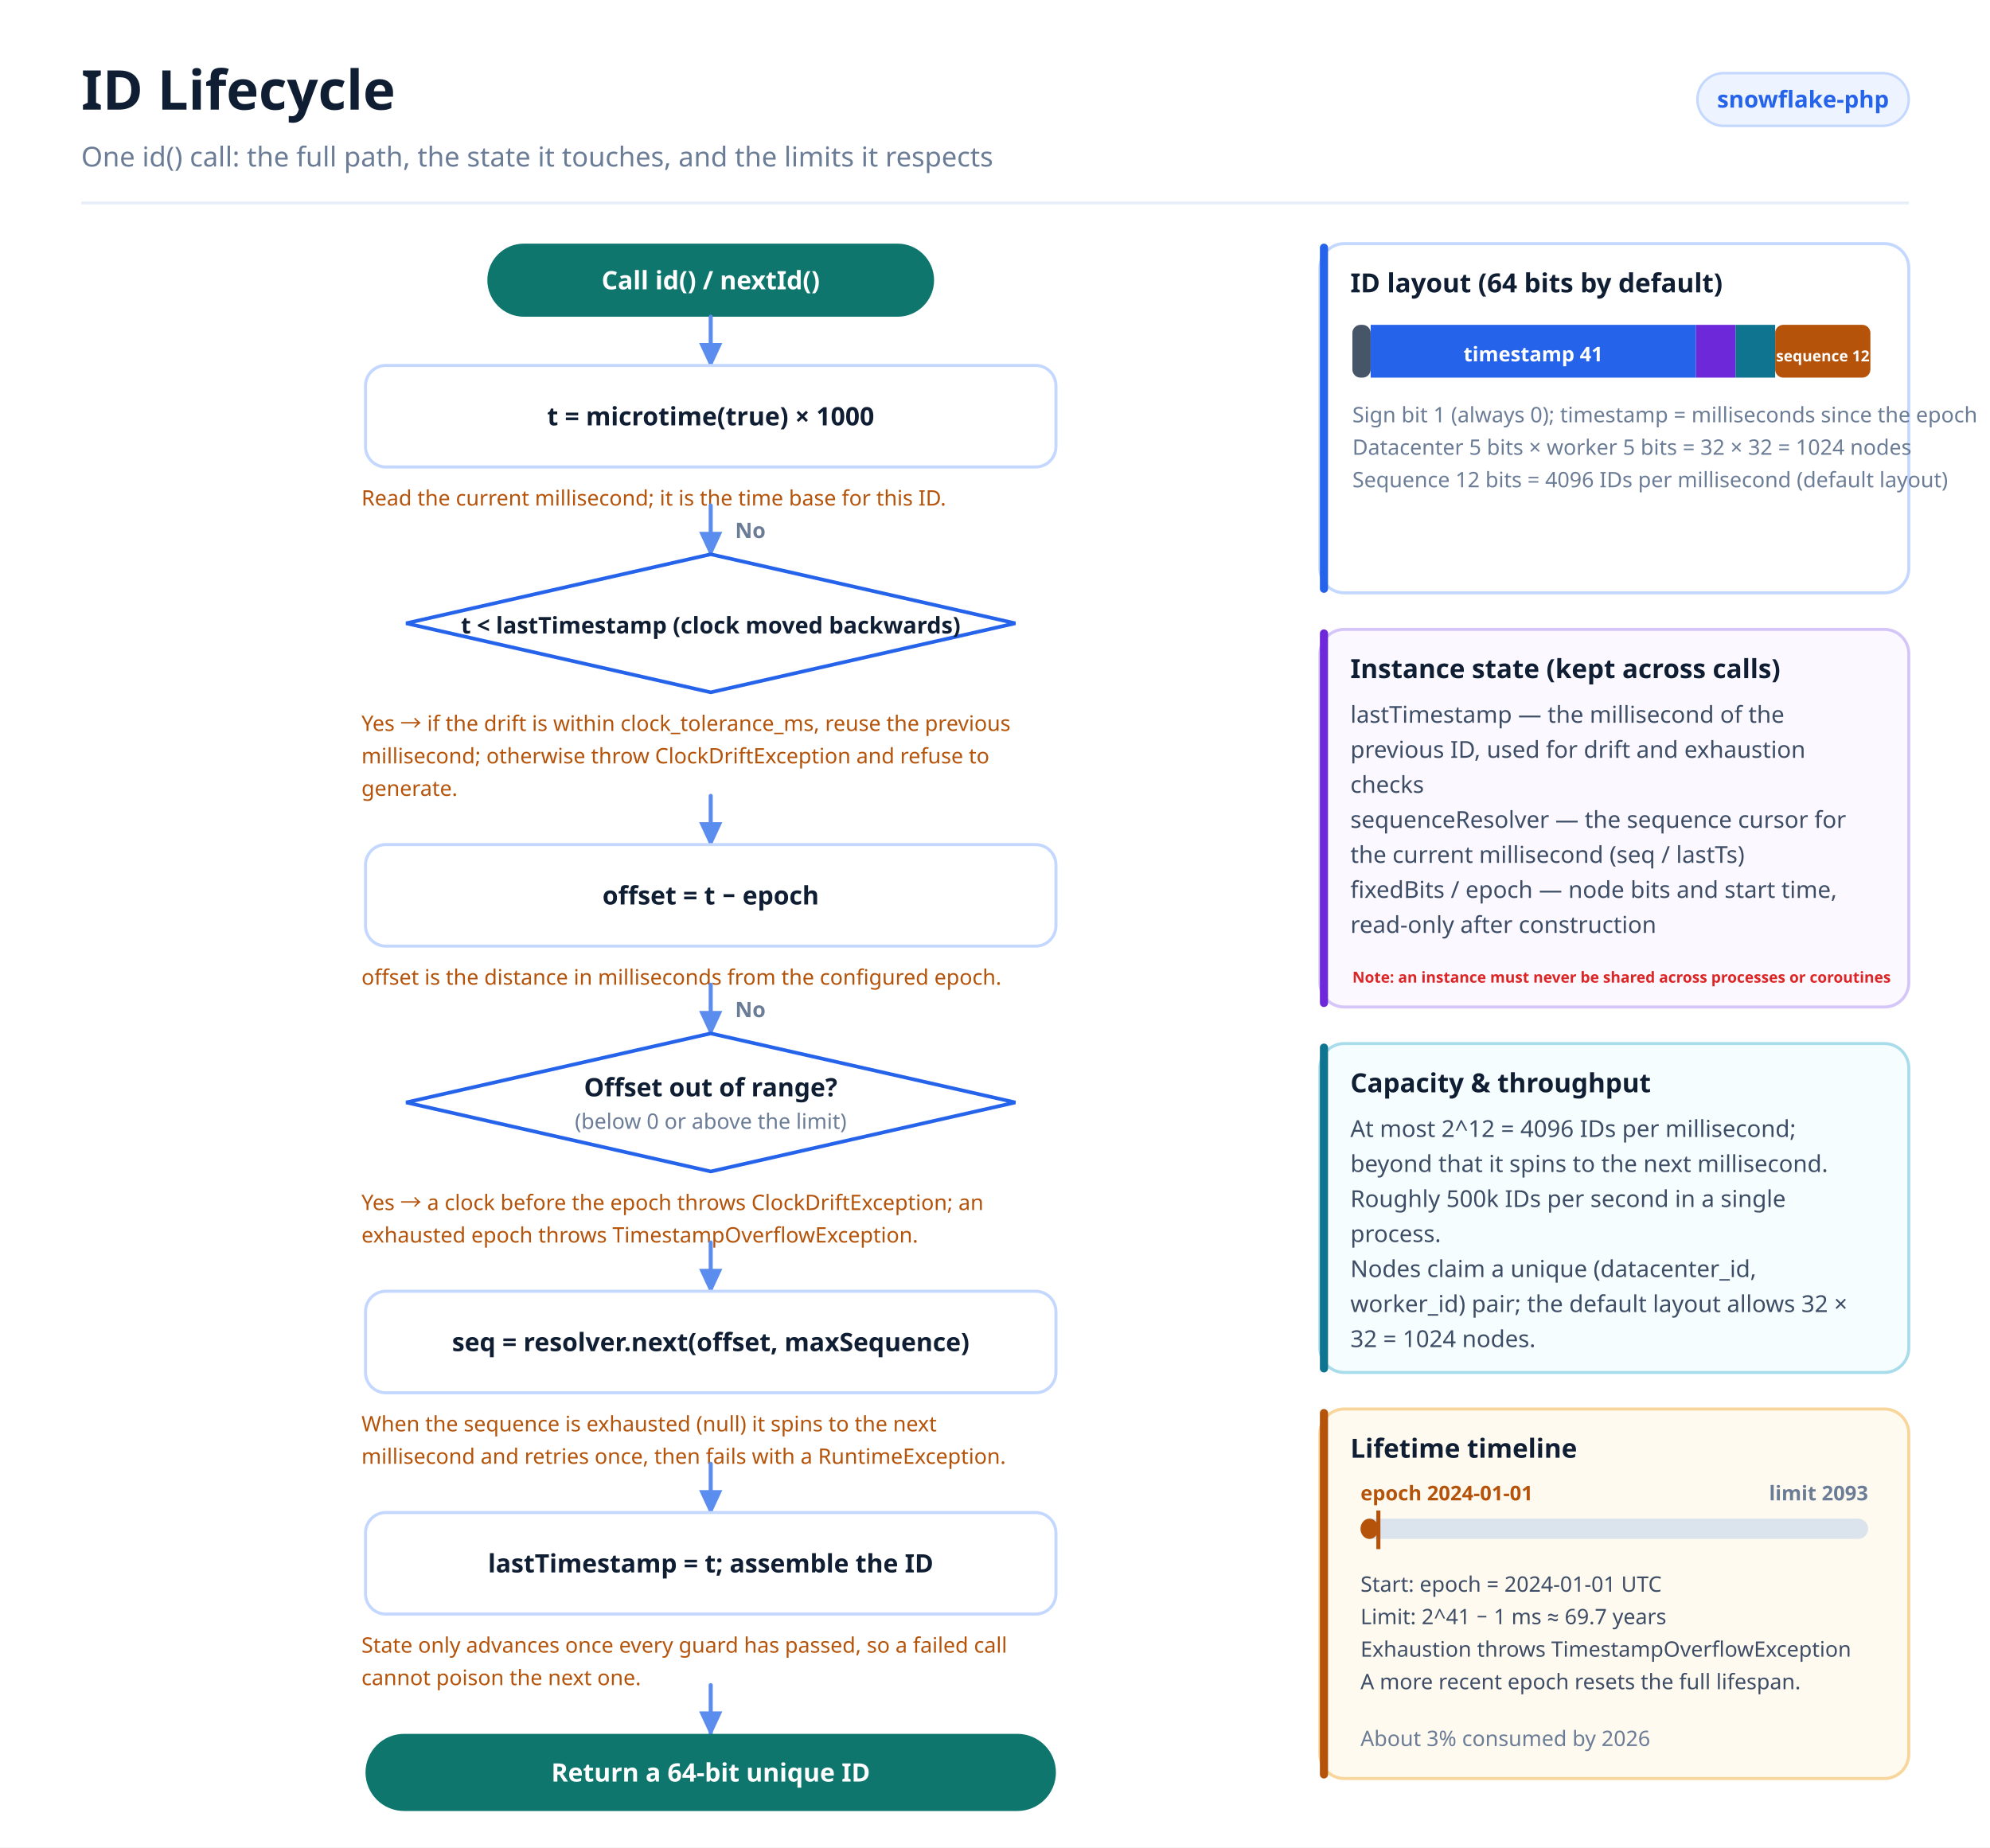
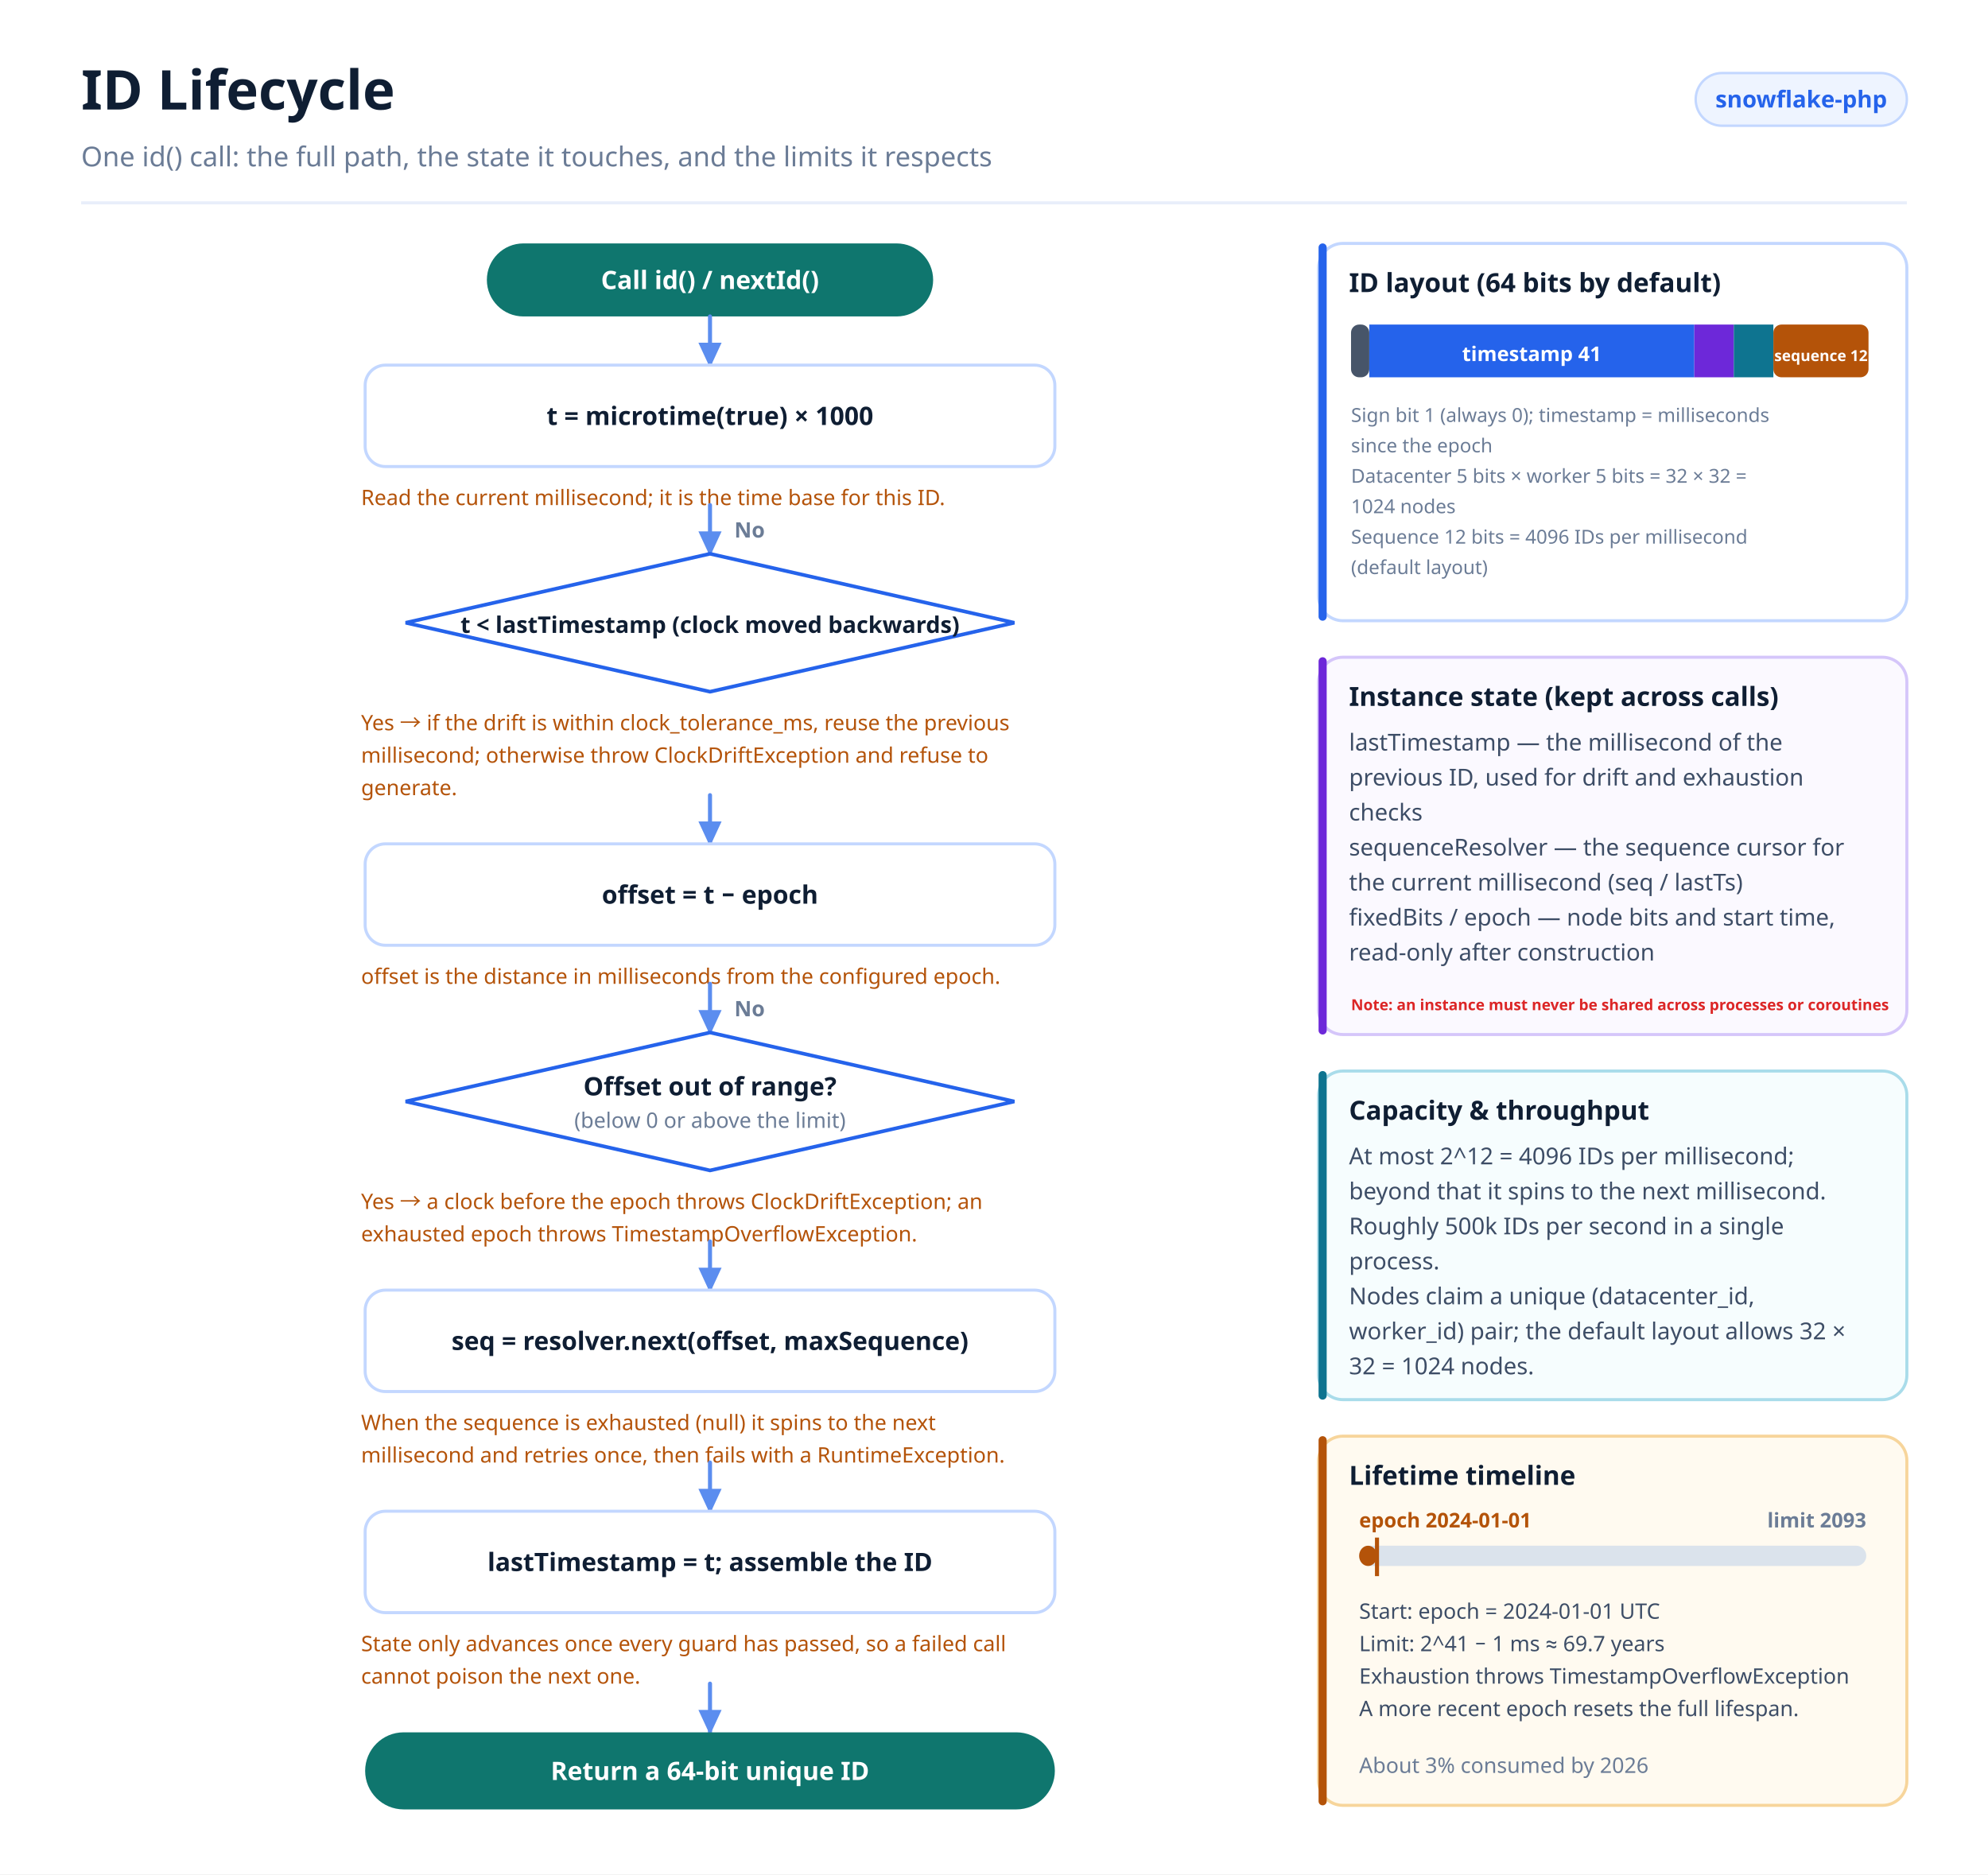
- <svg xmlns="http://www.w3.org/2000/svg" viewBox="0 0 980 910" width="980" height="910" role="img" font-family="-apple-system, BlinkMacSystemFont, 'Segoe UI', 'Noto Sans', 'PingFang SC', 'Hiragino Sans', 'Yu Gothic', 'Malgun Gothic', Roboto, 'Noto Sans CJK SC', 'Source Han Sans SC', 'Microsoft YaHei', 'Kohinoor Devanagari', 'Devanagari Sangam MN', 'Nirmala UI', 'Noto Sans Devanagari', 'Bangla MN', 'Bangla Sangam MN', 'Noto Sans Bengali', 'Geeza Pro', 'Noto Sans Arabic', Arial, sans-serif">
+ <svg xmlns="http://www.w3.org/2000/svg" viewBox="0 0 980 924" width="980" height="924" role="img" font-family="-apple-system, BlinkMacSystemFont, 'Segoe UI', 'Noto Sans', 'PingFang SC', 'Hiragino Sans', 'Yu Gothic', 'Malgun Gothic', Roboto, 'Noto Sans CJK SC', 'Source Han Sans SC', 'Microsoft YaHei', 'Kohinoor Devanagari', 'Devanagari Sangam MN', 'Nirmala UI', 'Noto Sans Devanagari', 'Bangla MN', 'Bangla Sangam MN', 'Noto Sans Bengali', 'Geeza Pro', 'Noto Sans Arabic', Arial, sans-serif">
  <defs>
    <marker id="mk-5b8def" viewBox="0 0 10 10" refX="8.5" refY="5" markerWidth="6.5" markerHeight="6.5" orient="auto">
      <path d="M0,0.6 L9.5,5 L0,9.4 z" fill="#5b8def" />
    </marker>
  </defs>
-   <rect width="980" height="910" fill="#ffffff" />
+   <rect width="980" height="924" fill="#ffffff" />
  <text x="40" y="54" font-size="27.0" fill="#0f1e33" font-weight="700">ID Lifecycle</text>
  <text x="40" y="82" font-size="13.5" fill="#6b7c96" font-weight="400">One id() call: the full path, the state it touches, and the limits it respects</text>
  <line x1="40.0" y1="100.0" x2="940.0" y2="100.0" stroke="#e8eefa" stroke-width="1.5" stroke-linecap="butt" />
  <rect x="835.9" y="36.0" width="104.1" height="26.0" rx="13" fill="#eef4ff" stroke="#c3d7ff" stroke-width="1.2" />
  <text x="887.937" y="53" font-size="11.5" fill="#2563eb" font-weight="600" text-anchor="middle">snowflake-php</text>
-   <rect x="650.0" y="120.0" width="290.0" height="172.0" rx="12" fill="#fff" stroke="#c3d7ff" stroke-width="1.5" />
-   <rect x="650.0" y="120.0" width="4.0" height="172.0" rx="2" fill="#2563eb" />
+   <rect x="650.0" y="120.0" width="290.0" height="186.0" rx="12" fill="#fff" stroke="#c3d7ff" stroke-width="1.5" />
+   <rect x="650.0" y="120.0" width="4.0" height="186.0" rx="2" fill="#2563eb" />
  <text x="665" y="144" font-size="13.0" fill="#0f1e33" font-weight="700">ID layout (64 bits by default)</text>
  <rect x="666.0" y="160.0" width="9.0" height="26.0" rx="4" fill="#475569" />
  <rect x="675.0" y="160.0" width="160.2" height="26.0" rx="0" fill="#2563eb" />
  <text x="755.078" y="178" font-size="10.0" fill="#fff" font-weight="600" text-anchor="middle">timestamp 41</text>
  <rect x="835.2" y="160.0" width="19.5" height="26.0" rx="0" fill="#6d28d9" />
  <rect x="854.7" y="160.0" width="19.5" height="26.0" rx="0" fill="#0e7490" />
  <rect x="874.2" y="160.0" width="46.9" height="26.0" rx="4" fill="#b45309" />
  <text x="897.656" y="178" font-size="7.5" fill="#fff" font-weight="600" text-anchor="middle">sequence 12</text>
-   <text x="666" y="208" font-size="10.5" fill="#6b7c96" font-weight="400">Sign bit 1 (always 0); timestamp = milliseconds since the epoch</text>
-   <text x="666" y="224" font-size="10.5" fill="#6b7c96" font-weight="400">Datacenter 5 bits × worker 5 bits = 32 × 32 = 1024 nodes</text>
-   <text x="666" y="240" font-size="10.5" fill="#6b7c96" font-weight="400">Sequence 12 bits = 4096 IDs per millisecond (default layout)</text>
-   <rect x="650.0" y="310.0" width="290.0" height="186.0" rx="12" fill="#fbf9ff" stroke="#d5c6fa" stroke-width="1.5" />
-   <rect x="650.0" y="310.0" width="4.0" height="186.0" rx="2" fill="#6d28d9" />
-   <text x="665" y="334" font-size="13.0" fill="#0f1e33" font-weight="700">Instance state (kept across calls)</text>
-   <text x="665" y="356.0" font-size="11.5" fill="#3d4d66" font-weight="400">lastTimestamp — the millisecond of the</text>
-   <text x="665" y="373.25" font-size="11.5" fill="#3d4d66" font-weight="400">previous ID, used for drift and exhaustion</text>
-   <text x="665" y="390.5" font-size="11.5" fill="#3d4d66" font-weight="400">checks</text>
-   <text x="665" y="407.75" font-size="11.5" fill="#3d4d66" font-weight="400">sequenceResolver — the sequence cursor for</text>
-   <text x="665" y="425.0" font-size="11.5" fill="#3d4d66" font-weight="400">the current millisecond (seq / lastTs)</text>
-   <text x="665" y="442.25" font-size="11.5" fill="#3d4d66" font-weight="400">fixedBits / epoch — node bits and start time,</text>
-   <text x="665" y="459.5" font-size="11.5" fill="#3d4d66" font-weight="400">read-only after construction</text>
-   <text x="666" y="484" font-size="7.5" fill="#dc2626" font-weight="600">Note: an instance must never be shared across processes or coroutines</text>
-   <rect x="650.0" y="514.0" width="290.0" height="162.0" rx="12" fill="#f6fdfe" stroke="#a9dcea" stroke-width="1.5" />
-   <rect x="650.0" y="514.0" width="4.0" height="162.0" rx="2" fill="#0e7490" />
-   <text x="665" y="538" font-size="13.0" fill="#0f1e33" font-weight="700">Capacity &amp; throughput</text>
-   <text x="665" y="560.0" font-size="11.5" fill="#3d4d66" font-weight="400">At most 2^12 = 4096 IDs per millisecond;</text>
-   <text x="665" y="577.25" font-size="11.5" fill="#3d4d66" font-weight="400">beyond that it spins to the next millisecond.</text>
-   <text x="665" y="594.5" font-size="11.5" fill="#3d4d66" font-weight="400">Roughly 500k IDs per second in a single</text>
-   <text x="665" y="611.75" font-size="11.5" fill="#3d4d66" font-weight="400">process.</text>
-   <text x="665" y="629.0" font-size="11.5" fill="#3d4d66" font-weight="400">Nodes claim a unique (datacenter_id,</text>
-   <text x="665" y="646.25" font-size="11.5" fill="#3d4d66" font-weight="400">worker_id) pair; the default layout allows 32 ×</text>
-   <text x="665" y="663.5" font-size="11.5" fill="#3d4d66" font-weight="400">32 = 1024 nodes.</text>
-   <rect x="650.0" y="694.0" width="290.0" height="182.0" rx="12" fill="#fffaf0" stroke="#f7d59b" stroke-width="1.5" />
-   <rect x="650.0" y="694.0" width="4.0" height="182.0" rx="2" fill="#b45309" />
-   <text x="665" y="718" font-size="13.0" fill="#0f1e33" font-weight="700">Lifetime timeline</text>
-   <rect x="670.0" y="748.0" width="250.0" height="10.0" rx="5" fill="#dbe3ec" />
-   <rect x="670.0" y="748.0" width="8.8" height="10.0" rx="5" fill="#b45309" />
-   <line x1="678.8" y1="744.0" x2="678.8" y2="763.0" stroke="#b45309" stroke-width="2" stroke-linecap="butt" />
-   <text x="670" y="739" font-size="10.0" fill="#b45309" font-weight="600">epoch 2024-01-01</text>
-   <text x="920" y="739" font-size="10.0" fill="#6b7c96" font-weight="600" text-anchor="end">limit 2093</text>
-   <text x="670" y="784" font-size="10.5" fill="#3d4d66" font-weight="400">Start: epoch = 2024-01-01 UTC</text>
-   <text x="670" y="800" font-size="10.5" fill="#3d4d66" font-weight="400">Limit: 2^41 − 1 ms ≈ 69.7 years</text>
-   <text x="670" y="816" font-size="10.5" fill="#3d4d66" font-weight="400">Exhaustion throws TimestampOverflowException</text>
-   <text x="670" y="832" font-size="10.5" fill="#3d4d66" font-weight="400">A more recent epoch resets the full lifespan.</text>
-   <text x="670" y="860" font-size="10.5" fill="#3d4d66" text-anchor="start">
+   <text x="666" y="208" font-size="9.5" fill="#6b7c96" font-weight="400">Sign bit 1 (always 0); timestamp = milliseconds</text>
+   <text x="666" y="223" font-size="9.5" fill="#6b7c96" font-weight="400">since the epoch</text>
+   <text x="666" y="238" font-size="9.5" fill="#6b7c96" font-weight="400">Datacenter 5 bits × worker 5 bits = 32 × 32 =</text>
+   <text x="666" y="253" font-size="9.5" fill="#6b7c96" font-weight="400">1024 nodes</text>
+   <text x="666" y="268" font-size="9.5" fill="#6b7c96" font-weight="400">Sequence 12 bits = 4096 IDs per millisecond</text>
+   <text x="666" y="283" font-size="9.5" fill="#6b7c96" font-weight="400">(default layout)</text>
+   <rect x="650.0" y="324.0" width="290.0" height="186.0" rx="12" fill="#fbf9ff" stroke="#d5c6fa" stroke-width="1.5" />
+   <rect x="650.0" y="324.0" width="4.0" height="186.0" rx="2" fill="#6d28d9" />
+   <text x="665" y="348" font-size="13.0" fill="#0f1e33" font-weight="700">Instance state (kept across calls)</text>
+   <text x="665" y="370.0" font-size="11.5" fill="#3d4d66" font-weight="400">lastTimestamp — the millisecond of the</text>
+   <text x="665" y="387.25" font-size="11.5" fill="#3d4d66" font-weight="400">previous ID, used for drift and exhaustion</text>
+   <text x="665" y="404.5" font-size="11.5" fill="#3d4d66" font-weight="400">checks</text>
+   <text x="665" y="421.75" font-size="11.5" fill="#3d4d66" font-weight="400">sequenceResolver — the sequence cursor for</text>
+   <text x="665" y="439.0" font-size="11.5" fill="#3d4d66" font-weight="400">the current millisecond (seq / lastTs)</text>
+   <text x="665" y="456.25" font-size="11.5" fill="#3d4d66" font-weight="400">fixedBits / epoch — node bits and start time,</text>
+   <text x="665" y="473.5" font-size="11.5" fill="#3d4d66" font-weight="400">read-only after construction</text>
+   <text x="666" y="498" font-size="7.5" fill="#dc2626" font-weight="600">Note: an instance must never be shared across processes or coroutines</text>
+   <rect x="650.0" y="528.0" width="290.0" height="162.0" rx="12" fill="#f6fdfe" stroke="#a9dcea" stroke-width="1.5" />
+   <rect x="650.0" y="528.0" width="4.0" height="162.0" rx="2" fill="#0e7490" />
+   <text x="665" y="552" font-size="13.0" fill="#0f1e33" font-weight="700">Capacity &amp; throughput</text>
+   <text x="665" y="574.0" font-size="11.5" fill="#3d4d66" font-weight="400">At most 2^12 = 4096 IDs per millisecond;</text>
+   <text x="665" y="591.25" font-size="11.5" fill="#3d4d66" font-weight="400">beyond that it spins to the next millisecond.</text>
+   <text x="665" y="608.5" font-size="11.5" fill="#3d4d66" font-weight="400">Roughly 500k IDs per second in a single</text>
+   <text x="665" y="625.75" font-size="11.5" fill="#3d4d66" font-weight="400">process.</text>
+   <text x="665" y="643.0" font-size="11.5" fill="#3d4d66" font-weight="400">Nodes claim a unique (datacenter_id,</text>
+   <text x="665" y="660.25" font-size="11.5" fill="#3d4d66" font-weight="400">worker_id) pair; the default layout allows 32 ×</text>
+   <text x="665" y="677.5" font-size="11.5" fill="#3d4d66" font-weight="400">32 = 1024 nodes.</text>
+   <rect x="650.0" y="708.0" width="290.0" height="182.0" rx="12" fill="#fffaf0" stroke="#f7d59b" stroke-width="1.5" />
+   <rect x="650.0" y="708.0" width="4.0" height="182.0" rx="2" fill="#b45309" />
+   <text x="665" y="732" font-size="13.0" fill="#0f1e33" font-weight="700">Lifetime timeline</text>
+   <rect x="670.0" y="762.0" width="250.0" height="10.0" rx="5" fill="#dbe3ec" />
+   <rect x="670.0" y="762.0" width="8.8" height="10.0" rx="5" fill="#b45309" />
+   <line x1="678.8" y1="758.0" x2="678.8" y2="777.0" stroke="#b45309" stroke-width="2" stroke-linecap="butt" />
+   <text x="670" y="753" font-size="10.0" fill="#b45309" font-weight="600">epoch 2024-01-01</text>
+   <text x="920" y="753" font-size="10.0" fill="#6b7c96" font-weight="600" text-anchor="end">limit 2093</text>
+   <text x="670" y="798" font-size="10.5" fill="#3d4d66" font-weight="400">Start: epoch = 2024-01-01 UTC</text>
+   <text x="670" y="814" font-size="10.5" fill="#3d4d66" font-weight="400">Limit: 2^41 − 1 ms ≈ 69.7 years</text>
+   <text x="670" y="830" font-size="10.5" fill="#3d4d66" font-weight="400">Exhaustion throws TimestampOverflowException</text>
+   <text x="670" y="846" font-size="10.5" fill="#3d4d66" font-weight="400">A more recent epoch resets the full lifespan.</text>
+   <text x="670" y="874" font-size="10.5" fill="#3d4d66" text-anchor="start">
    <tspan fill="#6b7c96" font-weight="400">About 3% consumed by 2026</tspan>
  </text>
  <rect x="240.0" y="120.0" width="220.0" height="36.0" rx="18.0" fill="#0f766e" />
  <text x="350.0" y="142.5" font-size="12.5" fill="#fff" font-weight="600" text-anchor="middle">Call id() / nextId()</text>
  <path d="M350.0,156.0 L350.0,180.0" fill="none" stroke="#5b8def" stroke-width="2" stroke-linecap="round" marker-end="url(#mk-5b8def)" />
  <rect x="180.0" y="180.0" width="340.0" height="50.0" rx="10" fill="#fff" stroke="#c3d7ff" stroke-width="1.5" />
  <text x="350" y="209.5" font-size="12.5" fill="#0f1e33" font-weight="600" text-anchor="middle">t = microtime(true) × 1000</text>
  <text x="178" y="249" font-size="10.5" fill="#b45309" font-weight="400">Read the current millisecond; it is the time base for this ID.</text>
  <path d="M350.0,249.0 L350.0,273.0" fill="none" stroke="#5b8def" stroke-width="2" stroke-linecap="round" marker-end="url(#mk-5b8def)" />
  <text x="362" y="265.0" font-size="10.5" fill="#6b7c96" font-weight="600">No</text>
  <polygon points="350,273.0 500.0,307.0 350,341.0 200.0,307.0" fill="#fff" stroke="#2563eb" stroke-width="1.8" />
  <text x="350" y="312.0" font-size="11.3" fill="#0f1e33" font-weight="600" text-anchor="middle">t &lt; lastTimestamp (clock moved backwards)</text>
  <text x="178" y="360" font-size="10.5" fill="#b45309" font-weight="400">Yes → if the drift is within clock_tolerance_ms, reuse the previous</text>
  <text x="178" y="376" font-size="10.5" fill="#b45309" font-weight="400">millisecond; otherwise throw ClockDriftException and refuse to</text>
  <text x="178" y="392" font-size="10.5" fill="#b45309" font-weight="400">generate.</text>
  <path d="M350.0,392.0 L350.0,416.0" fill="none" stroke="#5b8def" stroke-width="2" stroke-linecap="round" marker-end="url(#mk-5b8def)" />
  <rect x="180.0" y="416.0" width="340.0" height="50.0" rx="10" fill="#fff" stroke="#c3d7ff" stroke-width="1.5" />
  <text x="350" y="445.5" font-size="12.5" fill="#0f1e33" font-weight="600" text-anchor="middle">offset = t − epoch</text>
  <text x="178" y="485" font-size="10.5" fill="#b45309" font-weight="400">offset is the distance in milliseconds from the configured epoch.</text>
  <path d="M350.0,485.0 L350.0,509.0" fill="none" stroke="#5b8def" stroke-width="2" stroke-linecap="round" marker-end="url(#mk-5b8def)" />
  <text x="362" y="501.0" font-size="10.5" fill="#6b7c96" font-weight="600">No</text>
  <polygon points="350,509.0 500.0,543.0 350,577.0 200.0,543.0" fill="#fff" stroke="#2563eb" stroke-width="1.8" />
  <text x="350" y="540.0" font-size="12.5" fill="#0f1e33" font-weight="600" text-anchor="middle">Offset out of range?</text>
  <text x="350" y="556.0" font-size="10.5" fill="#6b7c96" font-weight="400" text-anchor="middle">(below 0 or above the limit)</text>
  <text x="178" y="596" font-size="10.5" fill="#b45309" font-weight="400">Yes → a clock before the epoch throws ClockDriftException; an</text>
  <text x="178" y="612" font-size="10.5" fill="#b45309" font-weight="400">exhausted epoch throws TimestampOverflowException.</text>
  <path d="M350.0,612.0 L350.0,636.0" fill="none" stroke="#5b8def" stroke-width="2" stroke-linecap="round" marker-end="url(#mk-5b8def)" />
  <rect x="180.0" y="636.0" width="340.0" height="50.0" rx="10" fill="#fff" stroke="#c3d7ff" stroke-width="1.5" />
  <text x="350" y="665.5" font-size="12.5" fill="#0f1e33" font-weight="600" text-anchor="middle">seq = resolver.next(offset, maxSequence)</text>
  <text x="178" y="705" font-size="10.5" fill="#b45309" font-weight="400">When the sequence is exhausted (null) it spins to the next</text>
  <text x="178" y="721" font-size="10.5" fill="#b45309" font-weight="400">millisecond and retries once, then fails with a RuntimeException.</text>
  <path d="M350.0,721.0 L350.0,745.0" fill="none" stroke="#5b8def" stroke-width="2" stroke-linecap="round" marker-end="url(#mk-5b8def)" />
  <rect x="180.0" y="745.0" width="340.0" height="50.0" rx="10" fill="#fff" stroke="#c3d7ff" stroke-width="1.5" />
  <text x="350" y="774.5" font-size="12.5" fill="#0f1e33" font-weight="600" text-anchor="middle">lastTimestamp = t; assemble the ID</text>
  <text x="178" y="814" font-size="10.5" fill="#b45309" font-weight="400">State only advances once every guard has passed, so a failed call</text>
  <text x="178" y="830" font-size="10.5" fill="#b45309" font-weight="400">cannot poison the next one.</text>
  <path d="M350.0,830.0 L350.0,854.0" fill="none" stroke="#5b8def" stroke-width="2" stroke-linecap="round" marker-end="url(#mk-5b8def)" />
  <rect x="180.0" y="854.0" width="340.0" height="38.0" rx="19.0" fill="#0f766e" />
  <text x="350.0" y="877.5" font-size="12.5" fill="#fff" font-weight="600" text-anchor="middle">Return a 64-bit unique ID</text>
</svg>
